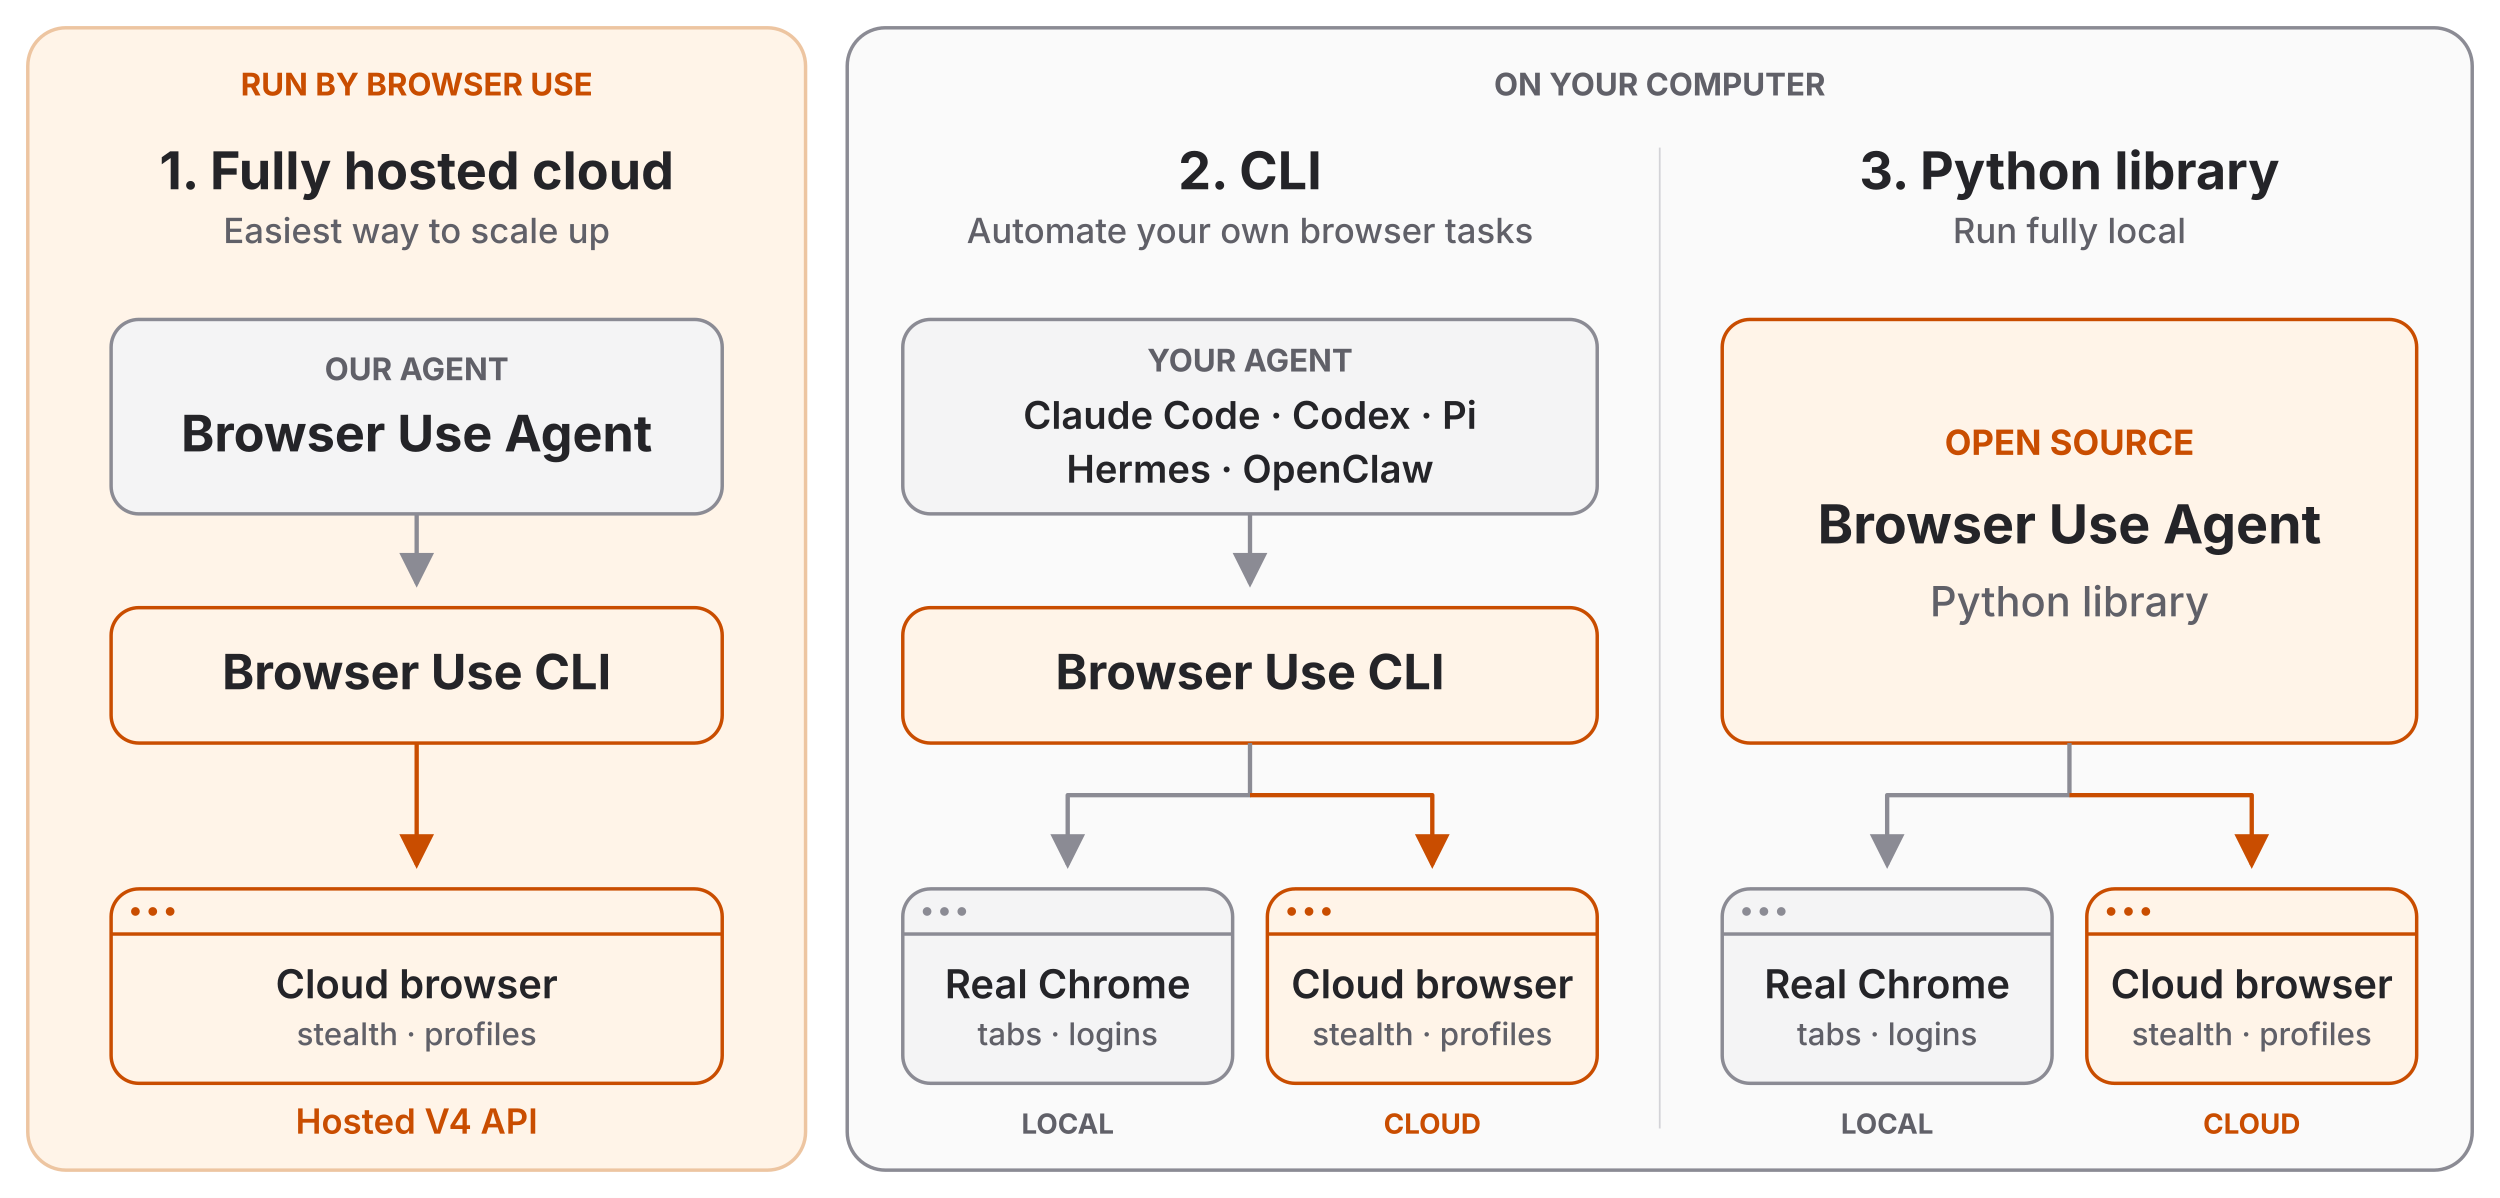
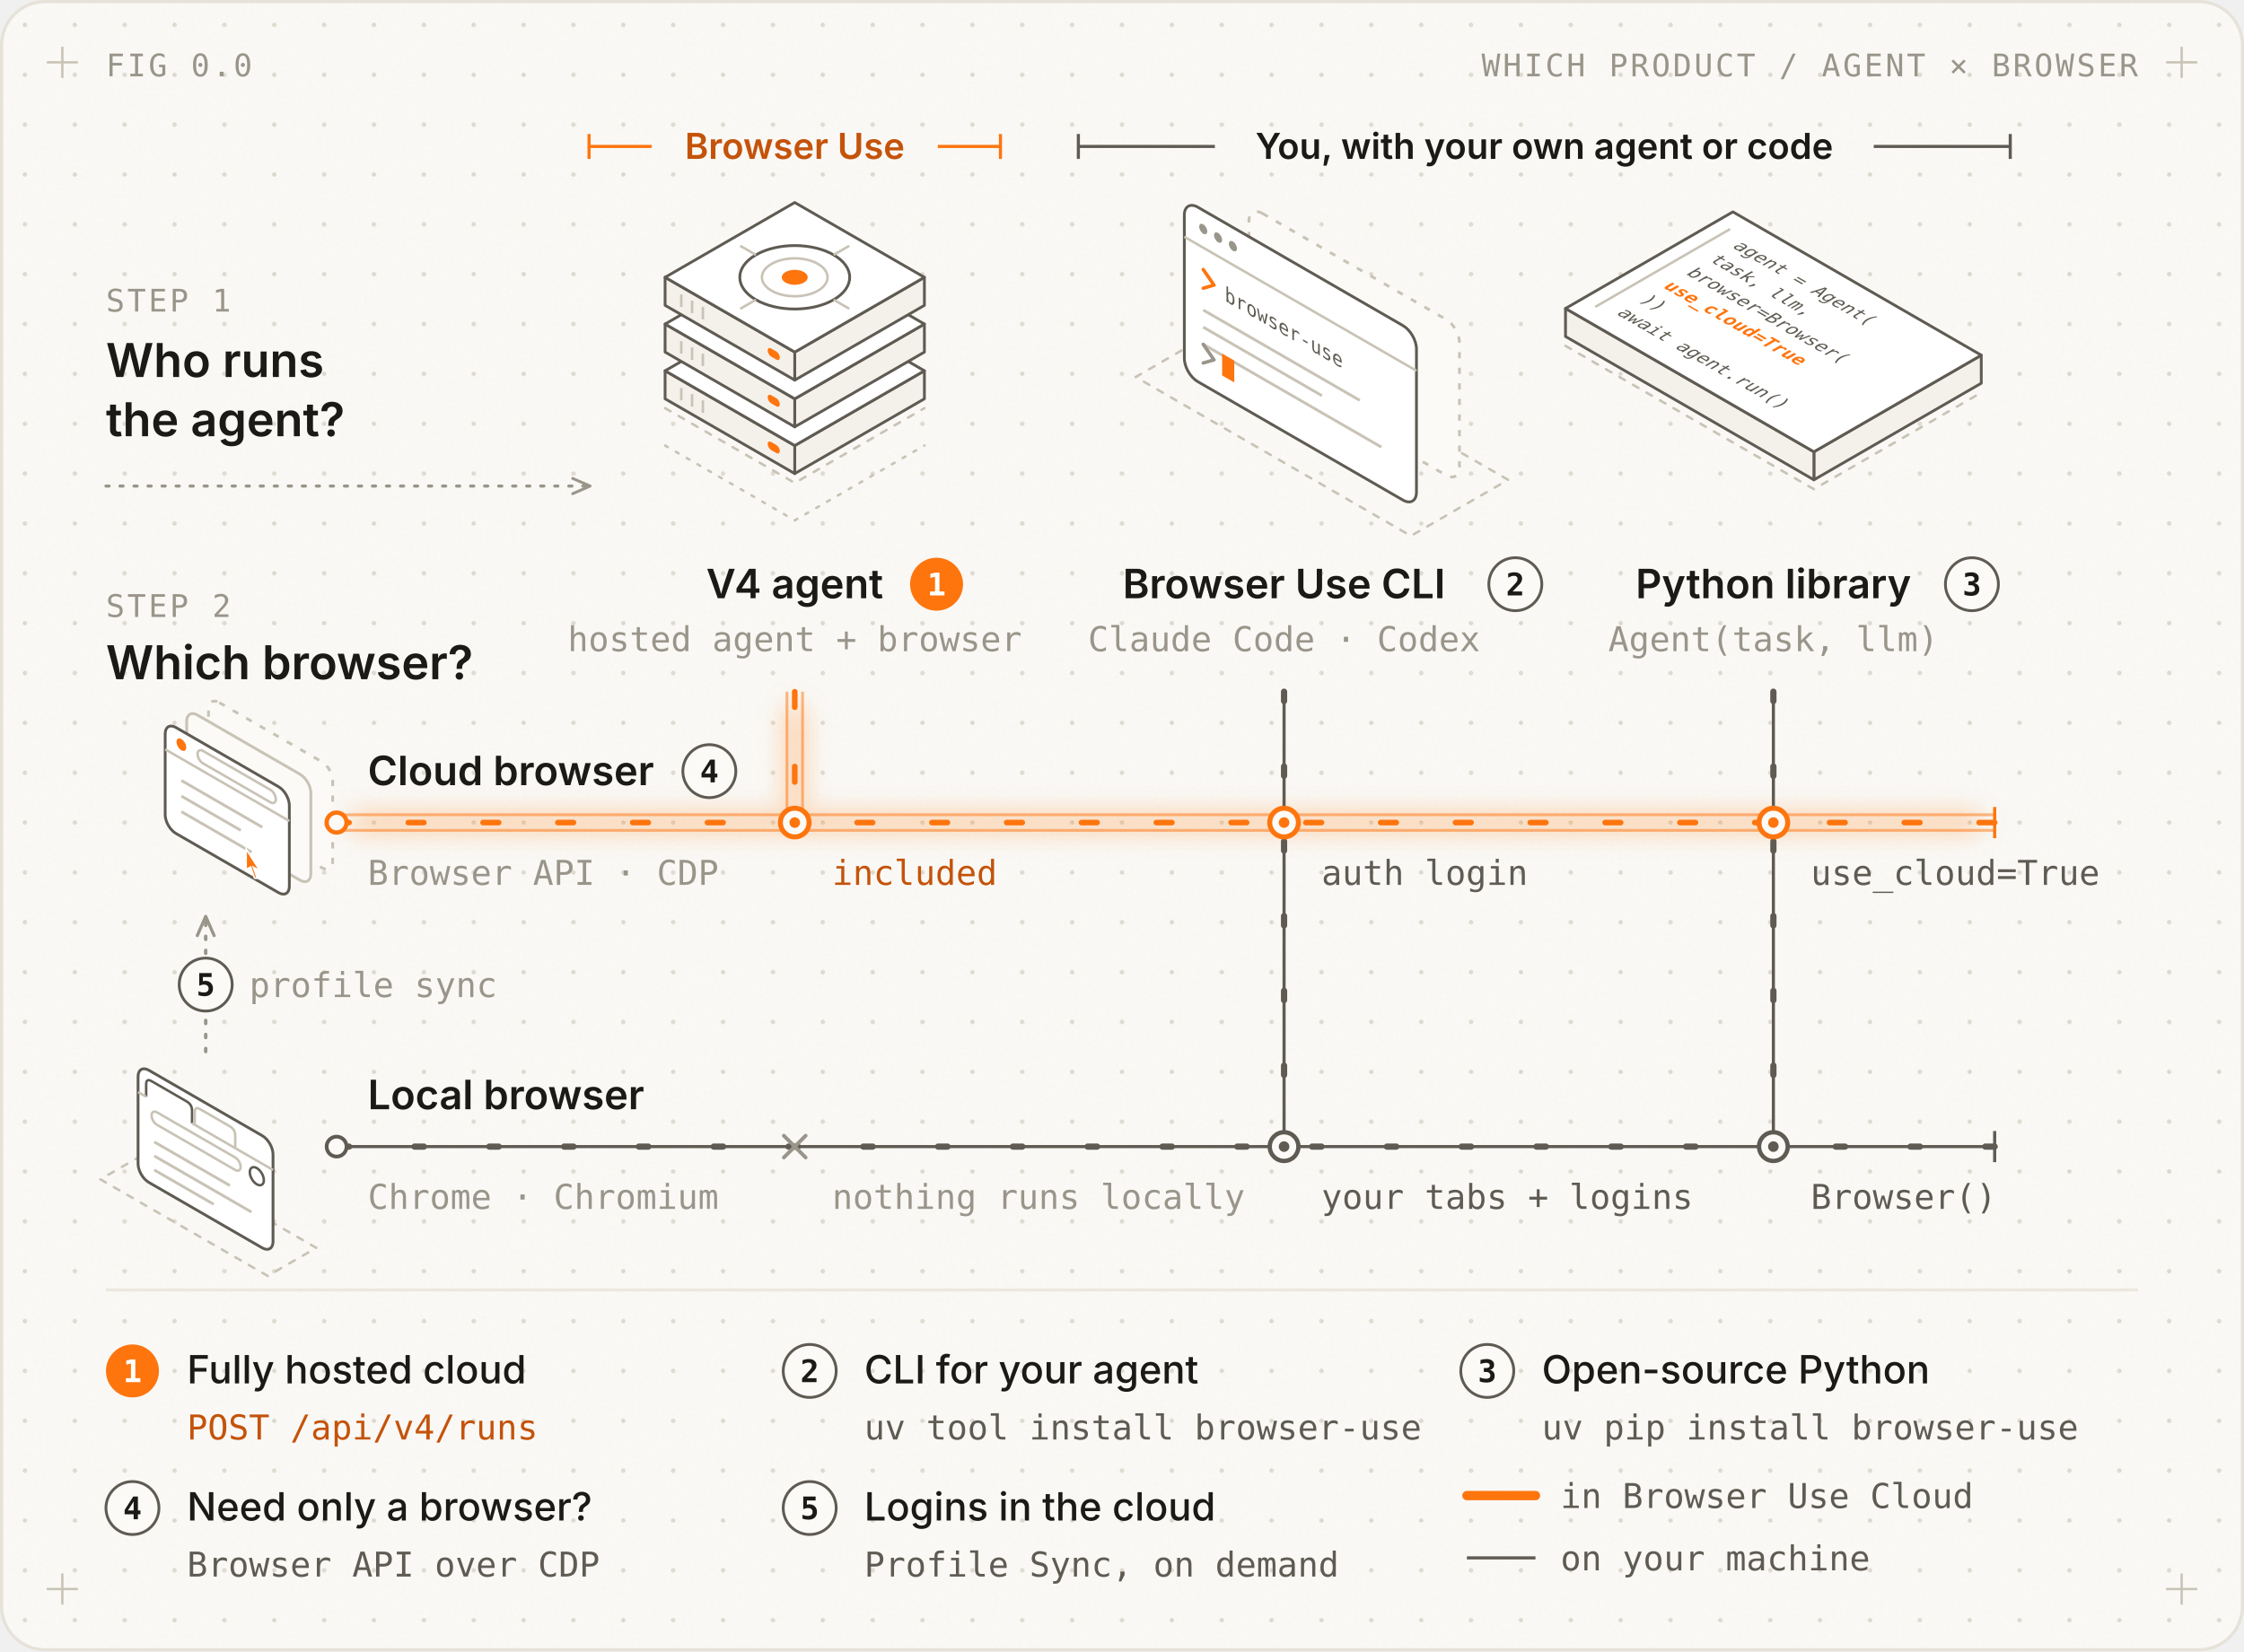
- <svg xmlns="http://www.w3.org/2000/svg" width="1440" height="690" viewBox="0 0 1440 690" role="img" aria-labelledby="title desc">
+ <svg xmlns="http://www.w3.org/2000/svg" viewBox="0 0 720 530" width="720" height="530" role="img" aria-labelledby="t d" fill="none">
+   <style>.s{font-family:Geist, Inter, -apple-system, BlinkMacSystemFont, 'Segoe UI', Helvetica, Arial, sans-serif}.m{font-family:'Geist Mono', ui-monospace, SFMono-Regular, Menlo, monospace}text{font-kerning:normal}@keyframes fl{to{stroke-dashoffset:24}}@keyframes fd{to{stroke-dashoffset:-24}}@keyframes sync{to{stroke-dashoffset:-9}}@keyframes led{0%,100%{fill-opacity:1}50%{fill-opacity:.15}}@keyframes blink{0%,49%{fill-opacity:1}50%,100%{fill-opacity:0}}@keyframes cur{0%,100%{transform:translate(0,0)}40%,60%{transform:translate(-14px,-7px)}}@keyframes live{0%,100%{fill-opacity:1}50%{fill-opacity:.25}}@media (prefers-reduced-motion:no-preference){.pkl{animation:fl 1.2s linear infinite}.pkd{animation:fd 1.4s linear infinite}.pks{animation:fd 2.1s linear infinite}.sync{animation:sync 1.6s linear infinite}.led{animation:led 2.4s ease-in-out infinite}.blink{animation:blink 1.1s steps(1) infinite}.cur{animation:cur 6s ease-in-out infinite}.live{animation:live 1.8s ease-in-out infinite}}@keyframes ng0{0%,0.00%{fill-opacity:0}0.50%,17.90%{fill-opacity:1}19.40%,100%{fill-opacity:0}}@media (prefers-reduced-motion:no-preference){.ng0{animation:ng0 12s linear infinite}}@keyframes ng1{0%,19.50%{fill-opacity:0}20.50%,57.90%{fill-opacity:1}59.40%,100%{fill-opacity:0}}@media (prefers-reduced-motion:no-preference){.ng1{animation:ng1 12s linear infinite}}@keyframes ng2{0%,59.50%{fill-opacity:0}60.50%,97.90%{fill-opacity:1}99.40%,100%{fill-opacity:0}}@media (prefers-reduced-motion:no-preference){.ng2{animation:ng2 12s linear infinite}}@keyframes st0{0%,0.00%{transform:translate(0px,0px);fill-opacity:0;stroke-opacity:0}0.60%{fill-opacity:1;stroke-opacity:1}3.56%{transform:translate(0.0px,42.0px)}16.00%{transform:translate(-147.0px,42.0px)}17.00%{fill-opacity:1;stroke-opacity:1}18.50%,100%{transform:translate(-147.0px,42.0px);fill-opacity:0;stroke-opacity:0}}@keyframes tr0{0%,0.00%{stroke-dashoffset:189.0;stroke-opacity:0}0.30%{stroke-opacity:1}3.56%{stroke-dashoffset:147.0}16.00%{stroke-dashoffset:0.0}17.40%{stroke-dashoffset:0;stroke-opacity:1}19.40%,100%{stroke-dashoffset:0;stroke-opacity:0}}@media (prefers-reduced-motion:no-preference){.st0{animation:st0 12s linear infinite}.tr0{animation:tr0 12s linear infinite}}@keyframes st1{0%,20.00%{transform:translate(0px,0px);fill-opacity:0;stroke-opacity:0}20.60%{fill-opacity:1;stroke-opacity:1}25.19%{transform:translate(0.0px,146.0px)}36.00%{transform:translate(-304.0px,146.0px)}37.00%{fill-opacity:1;stroke-opacity:1}38.50%,100%{transform:translate(-304.0px,146.0px);fill-opacity:0;stroke-opacity:0}}@keyframes tr1{0%,20.00%{stroke-dashoffset:450.0;stroke-opacity:0}20.30%{stroke-opacity:1}25.19%{stroke-dashoffset:304.0}36.00%{stroke-dashoffset:0.0}37.40%{stroke-dashoffset:0;stroke-opacity:1}39.40%,100%{stroke-dashoffset:0;stroke-opacity:0}}@media (prefers-reduced-motion:no-preference){.st1{animation:st1 12s linear infinite}.tr1{animation:tr1 12s linear infinite}}@keyframes st2{0%,40.00%{transform:translate(0px,0px);fill-opacity:0;stroke-opacity:0}40.60%{fill-opacity:1;stroke-opacity:1}41.94%{transform:translate(0.0px,42.0px)}56.00%{transform:translate(-304.0px,42.0px)}57.00%{fill-opacity:1;stroke-opacity:1}58.50%,100%{transform:translate(-304.0px,42.0px);fill-opacity:0;stroke-opacity:0}}@keyframes tr2{0%,40.00%{stroke-dashoffset:346.0;stroke-opacity:0}40.30%{stroke-opacity:1}41.94%{stroke-dashoffset:304.0}56.00%{stroke-dashoffset:0.0}57.40%{stroke-dashoffset:0;stroke-opacity:1}59.40%,100%{stroke-dashoffset:0;stroke-opacity:0}}@media (prefers-reduced-motion:no-preference){.st2{animation:st2 12s linear infinite}.tr2{animation:tr2 12s linear infinite}}@keyframes st3{0%,60.00%{transform:translate(0px,0px);fill-opacity:0;stroke-opacity:0}60.60%{fill-opacity:1;stroke-opacity:1}63.85%{transform:translate(0.0px,146.0px)}76.00%{transform:translate(-461.0px,146.0px)}77.00%{fill-opacity:1;stroke-opacity:1}78.50%,100%{transform:translate(-461.0px,146.0px);fill-opacity:0;stroke-opacity:0}}@keyframes tr3{0%,60.00%{stroke-dashoffset:607.0;stroke-opacity:0}60.30%{stroke-opacity:1}63.85%{stroke-dashoffset:461.0}76.00%{stroke-dashoffset:0.0}77.40%{stroke-dashoffset:0;stroke-opacity:1}79.40%,100%{stroke-dashoffset:0;stroke-opacity:0}}@media (prefers-reduced-motion:no-preference){.st3{animation:st3 12s linear infinite}.tr3{animation:tr3 12s linear infinite}}@keyframes st4{0%,80.00%{transform:translate(0px,0px);fill-opacity:0;stroke-opacity:0}80.60%{fill-opacity:1;stroke-opacity:1}81.34%{transform:translate(0.0px,42.0px)}96.00%{transform:translate(-461.0px,42.0px)}97.00%{fill-opacity:1;stroke-opacity:1}98.50%,100%{transform:translate(-461.0px,42.0px);fill-opacity:0;stroke-opacity:0}}@keyframes tr4{0%,80.00%{stroke-dashoffset:503.0;stroke-opacity:0}80.30%{stroke-opacity:1}81.34%{stroke-dashoffset:461.0}96.00%{stroke-dashoffset:0.0}97.40%{stroke-dashoffset:0;stroke-opacity:1}99.40%,100%{stroke-dashoffset:0;stroke-opacity:0}}@media (prefers-reduced-motion:no-preference){.st4{animation:st4 12s linear infinite}.tr4{animation:tr4 12s linear infinite}}</style>
  <defs>
-     <marker id="arrow" markerWidth="8" markerHeight="8" refX="7" refY="4" orient="auto">
-       <path d="M0 0L8 4L0 8Z" fill="#8B8B94" />
+     <pattern id="dots" width="16" height="16" patternUnits="userSpaceOnUse">
+       <circle cx="8" cy="8" r="0.7" fill="#DDD8CD" />
+     </pattern>
+     <filter id="grain" x="0" y="0" width="100%" height="100%">
+       <feTurbulence type="fractalNoise" baseFrequency="0.9" numOctaves="2" seed="7" stitchTiles="stitch" />
+       <feColorMatrix values="0 0 0 0 0.5  0 0 0 0 0.5  0 0 0 0 0.5  0 0 0 0.05 0" />
+     </filter>
+     <clipPath id="card">
+       <rect x="0.5" y="0.5" width="719" height="529" rx="14" />
+     </clipPath>
+     <marker id="ah" viewBox="0 0 10 10" refX="8.5" refY="5" markerWidth="7" markerHeight="7" orient="auto-start-reverse">
+       <path d="M1 1.5 L9 5 L1 8.5" stroke="#5F5B53" stroke-width="1.3" fill="none" stroke-linejoin="round" stroke-linecap="round" />
    </marker>
-     <marker id="cloud-arrow" markerWidth="8" markerHeight="8" refX="7" refY="4" orient="auto">
-       <path d="M0 0L8 4L0 8Z" fill="#C94D00" />
+     <marker id="ah3" viewBox="0 0 10 10" refX="8.5" refY="5" markerWidth="7" markerHeight="7" orient="auto-start-reverse">
+       <path d="M1 1.5 L9 5 L1 8.5" stroke="#9A958A" stroke-width="1.3" fill="none" stroke-linejoin="round" stroke-linecap="round" />
    </marker>
+     <filter id="glow" filterUnits="userSpaceOnUse" x="0" y="0" width="720" height="530">
+       <feGaussianBlur stdDeviation="4" />
+     </filter>
  </defs>
-   <rect width="1440" height="690" fill="#FFFFFF" />
-   <g font-family="Inter, ui-sans-serif, system-ui, sans-serif">
-     <rect x="16" y="16" width="448" height="658" rx="22" fill="#FFF4E8" stroke="#EDC5A1" stroke-width="2" />
-     <rect x="488" y="16" width="936" height="658" rx="22" fill="#FAFAFA" stroke="#8B8B94" stroke-width="2" />
-     <text x="240" y="55" text-anchor="middle" fill="#C94D00" font-size="18" font-weight="700">RUN BY BROWSER USE</text>
-     <text x="956" y="55" text-anchor="middle" fill="#606068" font-size="18" font-weight="700">ON YOUR COMPUTER</text>
-     <path d="M956 85V650" stroke="#8B8B94" stroke-opacity="0.35" />
-     <text x="240" y="109" text-anchor="middle" fill="#242428" font-size="30" font-weight="750">1. Fully hosted cloud</text>
-     <text x="720" y="109" text-anchor="middle" fill="#242428" font-size="30" font-weight="750">2. CLI</text>
-     <text x="1192" y="109" text-anchor="middle" fill="#242428" font-size="30" font-weight="750">3. Python library</text>
-     <text x="240" y="140" text-anchor="middle" fill="#606068" font-size="20" font-weight="450">Easiest way to scale up</text>
-     <text x="720" y="140" text-anchor="middle" fill="#606068" font-size="20" font-weight="450">Automate your own browser tasks</text>
-     <text x="1192" y="140" text-anchor="middle" fill="#606068" font-size="20" font-weight="450">Run fully local</text>
-     <rect x="64" y="184" width="352" height="112" rx="16" fill="#F4F4F5" stroke="#8B8B94" stroke-width="2" />
-     <text x="240" y="219" text-anchor="middle" fill="#606068" font-size="18" font-weight="700">OUR AGENT</text>
-     <text x="240" y="260" text-anchor="middle" fill="#242428" font-size="29" font-weight="750">Browser Use Agent</text>
-     <rect x="520" y="184" width="400" height="112" rx="16" fill="#F4F4F5" stroke="#8B8B94" stroke-width="2" />
-     <text x="720" y="214" text-anchor="middle" fill="#606068" font-size="18" font-weight="700">YOUR AGENT</text>
-     <text x="720" y="247" text-anchor="middle" fill="#242428" font-size="22" font-weight="600">Claude Code · Codex · Pi</text>
-     <text x="720" y="278" text-anchor="middle" fill="#242428" font-size="22" font-weight="600">Hermes · OpenClaw</text>
-     <rect x="992" y="184" width="400" height="244" rx="16" fill="#FFF4E8" stroke="#C94D00" stroke-width="2" />
-     <text x="1192" y="262" text-anchor="middle" fill="#C94D00" font-size="20" font-weight="700">OPEN SOURCE</text>
-     <text x="1192" y="313" text-anchor="middle" fill="#242428" font-size="31" font-weight="750">Browser Use Agent</text>
-     <text x="1192" y="355" text-anchor="middle" fill="#606068" font-size="24" font-weight="450">Python library</text>
-     <path d="M240 296V336" fill="none" stroke="#8B8B94" stroke-width="2.5" stroke-linejoin="round" marker-end="url(#arrow)" />
-     <path d="M720 296V336" fill="none" stroke="#8B8B94" stroke-width="2.5" stroke-linejoin="round" marker-end="url(#arrow)" />
-     <rect x="64" y="350" width="352" height="78" rx="16" fill="#FFF4E8" stroke="#C94D00" stroke-width="2" />
-     <text x="240.0" y="397" text-anchor="middle" fill="#242428" font-size="28" font-weight="750">Browser Use CLI</text>
-     <rect x="520" y="350" width="400" height="78" rx="16" fill="#FFF4E8" stroke="#C94D00" stroke-width="2" />
-     <text x="720.0" y="397" text-anchor="middle" fill="#242428" font-size="28" font-weight="750">Browser Use CLI</text>
-     <path d="M240 428V498" fill="none" stroke="#C94D00" stroke-width="2.5" stroke-linejoin="round" marker-end="url(#cloud-arrow)" />
-     <rect x="64" y="512" width="352" height="112" rx="16" fill="#FFF4E8" stroke="#C94D00" stroke-width="2" />
-     <path d="M64 538H416" stroke="#C94D00" stroke-width="2" />
-     <circle cx="78" cy="525" r="2.5" fill="#C94D00" />
-     <circle cx="88" cy="525" r="2.5" fill="#C94D00" />
-     <circle cx="98" cy="525" r="2.5" fill="#C94D00" />
-     <text x="240.0" y="575" text-anchor="middle" fill="#242428" font-size="23" font-weight="600">Cloud browser</text>
-     <text x="240.0" y="602" text-anchor="middle" fill="#606068" font-size="18" font-weight="450">stealth · profiles</text>
-     <text x="240" y="653" text-anchor="middle" fill="#C94D00" font-size="20" font-weight="600">Hosted V4 API</text>
-     <path d="M720 428V458H615V498" fill="none" stroke="#8B8B94" stroke-width="2.5" stroke-linejoin="round" marker-end="url(#arrow)" />
-     <path d="M720 458H825V498" fill="none" stroke="#C94D00" stroke-width="2.5" stroke-linejoin="round" marker-end="url(#cloud-arrow)" />
-     <text x="615" y="653" text-anchor="middle" fill="#606068" font-size="16" font-weight="700">LOCAL</text>
-     <text x="825" y="653" text-anchor="middle" fill="#C94D00" font-size="16" font-weight="700">CLOUD</text>
-     <rect x="520" y="512" width="190" height="112" rx="16" fill="#F4F4F5" stroke="#8B8B94" stroke-width="2" />
-     <path d="M520 538H710" stroke="#8B8B94" stroke-width="2" />
-     <circle cx="534" cy="525" r="2.5" fill="#8B8B94" />
-     <circle cx="544" cy="525" r="2.5" fill="#8B8B94" />
-     <circle cx="554" cy="525" r="2.5" fill="#8B8B94" />
-     <text x="615.0" y="575" text-anchor="middle" fill="#242428" font-size="23" font-weight="600">Real Chrome</text>
-     <text x="615.0" y="602" text-anchor="middle" fill="#606068" font-size="18" font-weight="450">tabs · logins</text>
-     <rect x="730" y="512" width="190" height="112" rx="16" fill="#FFF4E8" stroke="#C94D00" stroke-width="2" />
-     <path d="M730 538H920" stroke="#C94D00" stroke-width="2" />
-     <circle cx="744" cy="525" r="2.5" fill="#C94D00" />
-     <circle cx="754" cy="525" r="2.5" fill="#C94D00" />
-     <circle cx="764" cy="525" r="2.5" fill="#C94D00" />
-     <text x="825.0" y="575" text-anchor="middle" fill="#242428" font-size="23" font-weight="600">Cloud browser</text>
-     <text x="825.0" y="602" text-anchor="middle" fill="#606068" font-size="18" font-weight="450">stealth · profiles</text>
-     <path d="M1192 428V458H1087V498" fill="none" stroke="#8B8B94" stroke-width="2.5" stroke-linejoin="round" marker-end="url(#arrow)" />
-     <path d="M1192 458H1297V498" fill="none" stroke="#C94D00" stroke-width="2.5" stroke-linejoin="round" marker-end="url(#cloud-arrow)" />
-     <text x="1087" y="653" text-anchor="middle" fill="#606068" font-size="16" font-weight="700">LOCAL</text>
-     <text x="1297" y="653" text-anchor="middle" fill="#C94D00" font-size="16" font-weight="700">CLOUD</text>
-     <rect x="992" y="512" width="190" height="112" rx="16" fill="#F4F4F5" stroke="#8B8B94" stroke-width="2" />
-     <path d="M992 538H1182" stroke="#8B8B94" stroke-width="2" />
-     <circle cx="1006" cy="525" r="2.5" fill="#8B8B94" />
-     <circle cx="1016" cy="525" r="2.5" fill="#8B8B94" />
-     <circle cx="1026" cy="525" r="2.5" fill="#8B8B94" />
-     <text x="1087.0" y="575" text-anchor="middle" fill="#242428" font-size="23" font-weight="600">Real Chrome</text>
-     <text x="1087.0" y="602" text-anchor="middle" fill="#606068" font-size="18" font-weight="450">tabs · logins</text>
-     <rect x="1202" y="512" width="190" height="112" rx="16" fill="#FFF4E8" stroke="#C94D00" stroke-width="2" />
-     <path d="M1202 538H1392" stroke="#C94D00" stroke-width="2" />
-     <circle cx="1216" cy="525" r="2.5" fill="#C94D00" />
-     <circle cx="1226" cy="525" r="2.5" fill="#C94D00" />
-     <circle cx="1236" cy="525" r="2.5" fill="#C94D00" />
-     <text x="1297.0" y="575" text-anchor="middle" fill="#242428" font-size="23" font-weight="600">Cloud browser</text>
-     <text x="1297.0" y="602" text-anchor="middle" fill="#606068" font-size="18" font-weight="450">stealth · profiles</text>
-   </g>
+   <rect x="0.5" y="0.5" width="719" height="529" rx="14" fill="#FBFAF7" />
+   <g clip-path="url(#card)">
+     <rect width="720" height="530" fill="url(#dots)" />
+     <rect width="720" height="530" filter="url(#grain)" />
+   </g>
+   <rect x="0.5" y="0.5" width="719" height="529" rx="14" fill="none" stroke="#E6E2D9" />
+   <path d="M15 20h10M20 15v10" stroke="#C9C3B6" stroke-width="0.75" />
+   <path d="M695 20h10M700 15v10" stroke="#C9C3B6" stroke-width="0.75" />
+   <path d="M15 510h10M20 505v10" stroke="#C9C3B6" stroke-width="0.75" />
+   <path d="M695 510h10M700 505v10" stroke="#C9C3B6" stroke-width="0.75" />
+   <text x="34.0" y="24.5" font-size="10" fill="#9A958A" letter-spacing="0.08em" class="m">FIG 0.0</text>
+   <text x="686.0" y="24.5" font-size="10" fill="#9A958A" text-anchor="end" letter-spacing="0.08em" class="m">WHICH PRODUCT / AGENT × BROWSER</text>
+   <text x="34.0" y="100.0" font-size="10" fill="#9A958A" letter-spacing="0.08em" class="m">STEP 1</text>
+   <text x="34.0" y="121.0" font-size="15" fill="#1B1A17" font-weight="600" class="s">Who runs</text>
+   <text x="34.0" y="140.0" font-size="15" fill="#1B1A17" font-weight="600" class="s">the agent?</text>
+   <path d="M34 156H189" stroke="#9A958A" stroke-width="1" stroke-dasharray="1 3.5" stroke-linecap="round" marker-end="url(#ah3)" />
+   <path d="M189 43v8M321 43v8" stroke="#FE750E" stroke-width="1" />
+   <path d="M189 47H209.1M300.9 47H321" stroke="#FE750E" stroke-width="1" />
+   <text x="255.0" y="51.0" font-size="11.5" fill="#C4530A" font-weight="600" text-anchor="middle" class="s">Browser Use</text>
+   <path d="M346 43v8M645 43v8" stroke="#5F5B53" stroke-width="1" />
+   <path d="M346 47H389.8M601.2 47H645" stroke="#5F5B53" stroke-width="1" />
+   <text x="495.5" y="51.0" font-size="11.5" fill="#1B1A17" font-weight="600" text-anchor="middle" class="s">You, with your own agent or code</text>
+   <polyline points="213.4,131.0 255.0,155.0 296.6,131.0" stroke="#C9C3B6" stroke-width="0.8" stroke-dasharray="2 3" stroke-linejoin="round" stroke-linecap="round" />
+   <polyline points="213.4,143.0 255.0,167.0 296.6,143.0" stroke="#C9C3B6" stroke-width="0.8" stroke-dasharray="1 3" stroke-linejoin="round" stroke-linecap="round" />
+   <polygon points="296.6,119.0 255.0,143.0 255.0,152.0 296.6,128.0" fill="#F4F1EA" stroke="#5F5B53" stroke-width="0.9" stroke-linejoin="round" stroke-linecap="round" />
+   <polygon points="213.4,119.0 255.0,143.0 255.0,152.0 213.4,128.0" fill="#F4F1EA" stroke="#5F5B53" stroke-width="0.9" stroke-linejoin="round" stroke-linecap="round" />
+   <polygon points="255.0,95.0 296.6,119.0 255.0,143.0 213.4,119.0" fill="#FFFFFF" stroke="#5F5B53" stroke-width="0.9" stroke-linejoin="round" stroke-linecap="round" />
+   <g transform="matrix(0.866,0.5,0,1,213.4,128.0)">
+     <line x1="6" y1="-6.5" x2="6" y2="-2.5" stroke="#C9C3B6" stroke-width="0.8" vector-effect="non-scaling-stroke" />
+     <line x1="10" y1="-6.5" x2="10" y2="-2.5" stroke="#C9C3B6" stroke-width="0.8" vector-effect="non-scaling-stroke" />
+     <line x1="14" y1="-6.5" x2="14" y2="-2.5" stroke="#C9C3B6" stroke-width="0.8" vector-effect="non-scaling-stroke" />
+     <rect class="led" style="animation-delay:0.0s" x="38" y="-5.8" width="4.5" height="2.6" rx="1.3" fill="#FE750E" />
+   </g>
+   <polygon points="296.6,104.0 255.0,128.0 255.0,137.0 296.6,113.0" fill="#F4F1EA" stroke="#5F5B53" stroke-width="0.9" stroke-linejoin="round" stroke-linecap="round" />
+   <polygon points="213.4,104.0 255.0,128.0 255.0,137.0 213.4,113.0" fill="#F4F1EA" stroke="#5F5B53" stroke-width="0.9" stroke-linejoin="round" stroke-linecap="round" />
+   <polygon points="255.0,80.0 296.6,104.0 255.0,128.0 213.4,104.0" fill="#FFFFFF" stroke="#5F5B53" stroke-width="0.9" stroke-linejoin="round" stroke-linecap="round" />
+   <g transform="matrix(0.866,0.5,0,1,213.4,113.0)">
+     <line x1="6" y1="-6.5" x2="6" y2="-2.5" stroke="#C9C3B6" stroke-width="0.8" vector-effect="non-scaling-stroke" />
+     <line x1="10" y1="-6.5" x2="10" y2="-2.5" stroke="#C9C3B6" stroke-width="0.8" vector-effect="non-scaling-stroke" />
+     <line x1="14" y1="-6.5" x2="14" y2="-2.5" stroke="#C9C3B6" stroke-width="0.8" vector-effect="non-scaling-stroke" />
+     <rect class="led" style="animation-delay:-0.8s" x="38" y="-5.8" width="4.5" height="2.6" rx="1.3" fill="#FE750E" />
+   </g>
+   <polygon points="296.6,89.0 255.0,113.0 255.0,122.0 296.6,98.0" fill="#F4F1EA" stroke="#5F5B53" stroke-width="0.9" stroke-linejoin="round" stroke-linecap="round" />
+   <polygon points="213.4,89.0 255.0,113.0 255.0,122.0 213.4,98.0" fill="#F4F1EA" stroke="#5F5B53" stroke-width="0.9" stroke-linejoin="round" stroke-linecap="round" />
+   <polygon points="255.0,65.0 296.6,89.0 255.0,113.0 213.4,89.0" fill="#FFFFFF" stroke="#5F5B53" stroke-width="0.9" stroke-linejoin="round" stroke-linecap="round" />
+   <g transform="matrix(0.866,0.5,0,1,213.4,98.0)">
+     <line x1="6" y1="-6.5" x2="6" y2="-2.5" stroke="#C9C3B6" stroke-width="0.8" vector-effect="non-scaling-stroke" />
+     <line x1="10" y1="-6.5" x2="10" y2="-2.5" stroke="#C9C3B6" stroke-width="0.8" vector-effect="non-scaling-stroke" />
+     <line x1="14" y1="-6.5" x2="14" y2="-2.5" stroke="#C9C3B6" stroke-width="0.8" vector-effect="non-scaling-stroke" />
+     <rect class="led" style="animation-delay:-1.6s" x="38" y="-5.8" width="4.5" height="2.6" rx="1.3" fill="#FE750E" />
+   </g>
+   <g transform="matrix(0.866,0.5,-0.866,0.5,255.0,65.0)">
+     <circle cx="24.0" cy="24.0" r="14.4" stroke="#5F5B53" stroke-width="0.9" vector-effect="non-scaling-stroke" />
+     <circle cx="24.0" cy="24.0" r="8.6" stroke="#C9C3B6" stroke-width="0.8" vector-effect="non-scaling-stroke" />
+     <circle cx="24.0" cy="24.0" r="3.4" fill="#FE750E" />
+     <line x1="38.4" y1="24.0" x2="44.2" y2="24.0" stroke="#C9C3B6" stroke-width="0.8" vector-effect="non-scaling-stroke" />
+     <line x1="24.0" y1="38.4" x2="24.0" y2="44.2" stroke="#C9C3B6" stroke-width="0.8" vector-effect="non-scaling-stroke" />
+     <line x1="9.6" y1="24.0" x2="3.8" y2="24.0" stroke="#C9C3B6" stroke-width="0.8" vector-effect="non-scaling-stroke" />
+     <line x1="24.0" y1="9.6" x2="24.0" y2="3.8" stroke="#C9C3B6" stroke-width="0.8" vector-effect="non-scaling-stroke" />
+   </g>
+   <polygon points="395.5,103.0 483.9,154.0 452.7,172.0 364.4,121.0" stroke="#C9C3B6" stroke-width="0.8" stroke-dasharray="2 3" stroke-linejoin="round" stroke-linecap="round" />
+   <g transform="matrix(0.866,0.5,0,1,393.8,112.0)">
+     <rect x="8" y="-50" width="78" height="50" rx="5" fill="#FBFAF7" stroke="#C9C3B6" stroke-width="0.9" stroke-dasharray="2 3" vector-effect="non-scaling-stroke" />
+   </g>
+   <g transform="matrix(0.866,0.5,0,1,380.0,120.0)">
+     <rect x="0" y="-56" width="86" height="56" rx="5" fill="#FFFFFF" stroke="#5F5B53" stroke-width="0.9" vector-effect="non-scaling-stroke" />
+     <line x1="0" y1="-44" x2="86" y2="-44" stroke="#C9C3B6" stroke-width="0.8" vector-effect="non-scaling-stroke" />
+     <circle cx="7.0" cy="-50" r="1.5" fill="#9A958A" />
+     <circle cx="12.5" cy="-50" r="1.5" fill="#9A958A" />
+     <circle cx="18.0" cy="-50" r="1.5" fill="#9A958A" />
+     <path d="M7 -37 l4 3 l-4 3" stroke="#FE750E" stroke-width="1.1" stroke-linejoin="round" stroke-linecap="round" vector-effect="non-scaling-stroke" />
+     <text x="15" y="-31" font-size="6.6" class="m" fill="#5F5B53" aria-hidden="true">browser-use</text>
+     <line x1="7" y1="-24.0" x2="65" y2="-24.0" stroke="#C9C3B6" stroke-width="0.9" vector-effect="non-scaling-stroke" />
+     <line x1="7" y1="-18.5" x2="51" y2="-18.5" stroke="#C9C3B6" stroke-width="0.9" vector-effect="non-scaling-stroke" />
+     <line x1="7" y1="-13.0" x2="73" y2="-13.0" stroke="#C9C3B6" stroke-width="0.9" vector-effect="non-scaling-stroke" />
+     <path d="M7 -13 l4 3 l-4 3" stroke="#9A958A" stroke-width="1.1" stroke-linejoin="round" stroke-linecap="round" vector-effect="non-scaling-stroke" />
+     <rect class="blink" x="14" y="-13.5" width="4.5" height="7" fill="#FE750E" />
+   </g>
+   <polyline points="502.3,111.0 582.0,157.0 635.7,126.0" stroke="#C9C3B6" stroke-width="0.8" stroke-dasharray="2 3" stroke-linejoin="round" stroke-linecap="round" />
+   <polygon points="635.7,114.0 582.0,145.0 582.0,154.0 635.7,123.0" fill="#F4F1EA" stroke="#5F5B53" stroke-width="0.9" stroke-linejoin="round" stroke-linecap="round" />
+   <polygon points="502.3,99.0 582.0,145.0 582.0,154.0 502.3,108.0" fill="#F4F1EA" stroke="#5F5B53" stroke-width="0.9" stroke-linejoin="round" stroke-linecap="round" />
+   <polygon points="556.0,68.0 635.7,114.0 582.0,145.0 502.3,99.0" fill="#FFFFFF" stroke="#5F5B53" stroke-width="0.9" stroke-linejoin="round" stroke-linecap="round" />
+   <g transform="matrix(0.866,0.5,-0.866,0.5,556.0,68.0)" aria-hidden="true">
+     <text x="11" y="11.5" font-size="6.00" class="m" fill="#5F5B53">agent = Agent(</text>
+     <text x="11" y="20.1" font-size="6.00" class="m" fill="#5F5B53">  task, llm,</text>
+     <text x="11" y="28.7" font-size="6.00" class="m" fill="#5F5B53">  browser=Browser(</text>
+     <text x="11" y="37.2" font-size="6.00" class="m" fill="#FE750E" font-weight="600">    use_cloud=True</text>
+     <text x="11" y="45.8" font-size="6.00" class="m" fill="#5F5B53">))</text>
+     <text x="11" y="54.4" font-size="6.00" class="m" fill="#5F5B53">await agent.run()</text>
+     <line x1="5" y1="6" x2="5" y2="56" stroke="#C9C3B6" stroke-width="0.8" vector-effect="non-scaling-stroke" />
+   </g>
+   <rect class="ng0" x="213.5" y="175.5" width="111.1" height="24" rx="12" fill="#FFE6D2" fill-opacity="0" />
+   <text x="255.0" y="192.0" font-size="13" fill="#1B1A17" font-weight="600" text-anchor="middle" class="s">V4 agent</text>
+   <circle cx="300.5" cy="187.5" r="8.5" fill="#FE750E" />
+   <text x="300.5" y="191.1" font-size="10" fill="#FFFFFF" font-weight="600" text-anchor="middle" class="m">1</text>
+   <text x="255.0" y="209.0" font-size="11" fill="#9A958A" text-anchor="middle" class="m">hosted agent + browser</text>
+   <rect class="ng1" x="341.8" y="175.5" width="168.4" height="24" rx="12" fill="#FFE6D2" fill-opacity="0" />
+   <text x="412.0" y="192.0" font-size="13" fill="#1B1A17" font-weight="600" text-anchor="middle" class="s">Browser Use CLI</text>
+   <circle cx="486.2" cy="187.5" r="8.5" fill="#FBFAF7" stroke="#5F5B53" stroke-width="0.9" />
+   <text x="486.2" y="191.1" font-size="10" fill="#1B1A17" font-weight="600" text-anchor="middle" class="m">2</text>
+   <text x="412.0" y="209.0" font-size="11" fill="#9A958A" text-anchor="middle" class="m">Claude Code · Codex</text>
+   <rect class="ng2" x="509.3" y="175.5" width="147.5" height="24" rx="12" fill="#FFE6D2" fill-opacity="0" />
+   <text x="569.0" y="192.0" font-size="13" fill="#1B1A17" font-weight="600" text-anchor="middle" class="s">Python library</text>
+   <circle cx="632.7" cy="187.5" r="8.5" fill="#FBFAF7" stroke="#5F5B53" stroke-width="0.9" />
+   <text x="632.7" y="191.1" font-size="10" fill="#1B1A17" font-weight="600" text-anchor="middle" class="m">3</text>
+   <text x="569.0" y="209.0" font-size="11" fill="#9A958A" text-anchor="middle" class="m">Agent(task, llm)</text>
+   <text x="34.0" y="198.0" font-size="10" fill="#9A958A" letter-spacing="0.08em" class="m">STEP 2</text>
+   <text x="34.0" y="218.0" font-size="15" fill="#1B1A17" font-weight="600" class="s">Which browser?</text>
+   <g transform="matrix(0.866,0.5,0,1,66.9,257.5)">
+     <rect x="0" y="-34" width="46" height="34" rx="4" fill="#FBFAF7" stroke="#C9C3B6" stroke-width="0.9" stroke-dasharray="2 3" vector-effect="non-scaling-stroke" />
+   </g>
+   <g transform="matrix(0.866,0.5,0,1,59.9,261.5)">
+     <rect x="0" y="-34" width="46" height="34" rx="4" fill="#FBFAF7" stroke="#C9C3B6" stroke-width="0.9" vector-effect="non-scaling-stroke" />
+   </g>
+   <g transform="matrix(0.866,0.5,0,1,53.0,265.5)">
+     <rect x="0" y="-34" width="46" height="34" rx="4" fill="#FFFFFF" stroke="#5F5B53" stroke-width="0.9" vector-effect="non-scaling-stroke" />
+     <line x1="0" y1="-25" x2="46" y2="-25" stroke="#C9C3B6" stroke-width="0.8" vector-effect="non-scaling-stroke" />
+     <circle class="live" cx="6" cy="-29.5" r="1.8" fill="#FE750E" />
+     <rect x="12" y="-31.5" width="29" height="4" rx="2" stroke="#C9C3B6" stroke-width="0.8" vector-effect="non-scaling-stroke" />
+     <line x1="6" y1="-18" x2="36" y2="-18" stroke="#C9C3B6" stroke-width="0.9" vector-effect="non-scaling-stroke" />
+     <line x1="6" y1="-13" x2="28" y2="-13" stroke="#C9C3B6" stroke-width="0.9" vector-effect="non-scaling-stroke" />
+     <line x1="6" y1="-8" x2="32" y2="-8" stroke="#C9C3B6" stroke-width="0.9" vector-effect="non-scaling-stroke" />
+     <path class="cur" d="M30 -8 l0 6.5 l1.7 -1.6 l1.4 2.9 l1 -.5 l-1.4 -2.8 l2.4 -.1z" fill="#FE750E" stroke="#FFFFFF" stroke-width="0.5" vector-effect="non-scaling-stroke" />
+   </g>
+   <polygon points="47.8,369.5 101.5,400.5 85.9,409.5 32.2,378.5" stroke="#C9C3B6" stroke-width="0.8" stroke-dasharray="2 3" stroke-linejoin="round" stroke-linecap="round" />
+   <g transform="matrix(0.866,0.5,0,1,44.3,377.5)">
+     <rect x="0" y="-36" width="50" height="36" rx="4" fill="#FFFFFF" stroke="#5F5B53" stroke-width="0.9" vector-effect="non-scaling-stroke" />
+     <path d="M3 -27 v-4 q0 -2 2 -2 h13 q2 0 2 2 v4" stroke="#5F5B53" stroke-width="0.8" vector-effect="non-scaling-stroke" />
+     <path d="M21 -27 v-4 q0 -2 2 -2 h11 q2 0 2 2 v4" stroke="#C9C3B6" stroke-width="0.8" vector-effect="non-scaling-stroke" />
+     <line x1="0" y1="-27" x2="3" y2="-27" stroke="#C9C3B6" stroke-width="0.8" vector-effect="non-scaling-stroke" />
+     <line x1="20" y1="-27" x2="50" y2="-27" stroke="#C9C3B6" stroke-width="0.8" vector-effect="non-scaling-stroke" />
+     <circle cx="44" cy="-22" r="2.6" stroke="#5F5B53" stroke-width="0.8" vector-effect="non-scaling-stroke" />
+     <rect x="5" y="-24" width="33" height="4" rx="2" stroke="#C9C3B6" stroke-width="0.8" vector-effect="non-scaling-stroke" />
+     <line x1="6" y1="-14.0" x2="34" y2="-14.0" stroke="#C9C3B6" stroke-width="0.9" vector-effect="non-scaling-stroke" />
+     <line x1="6" y1="-9.5" x2="42" y2="-9.5" stroke="#C9C3B6" stroke-width="0.9" vector-effect="non-scaling-stroke" />
+     <line x1="6" y1="-5.0" x2="28" y2="-5.0" stroke="#C9C3B6" stroke-width="0.9" vector-effect="non-scaling-stroke" />
+   </g>
+   <rect x="112.0" y="261.0" width="524.0" height="6" rx="3" fill="#FE750E" fill-opacity="0.35" filter="url(#glow)" />
+   <line x1="640.0" y1="261.5" x2="108.0" y2="261.5" stroke="#FE750E" stroke-width="0.9" stroke-opacity=".5" />
+   <line x1="640.0" y1="266.5" x2="108.0" y2="266.5" stroke="#FE750E" stroke-width="0.9" stroke-opacity=".5" />
+   <line class="pkl" x1="640.0" y1="264.0" x2="108.0" y2="264.0" stroke="#FE750E" stroke-width="1.8" stroke-linecap="round" stroke-dasharray="5 19" />
+   <circle cx="108.0" cy="264" r="3.2" fill="#FBFAF7" stroke="#FE750E" stroke-width="1.4" />
+   <line x1="640.0" y1="368.0" x2="108.0" y2="368.0" stroke="#5F5B53" stroke-width="1.0" />
+   <line class="pkl" x1="640.0" y1="368.0" x2="108.0" y2="368.0" stroke="#5F5B53" stroke-width="2" stroke-linecap="round" stroke-dasharray="3 21" />
+   <circle cx="108.0" cy="368" r="3.2" fill="#FBFAF7" stroke="#5F5B53" stroke-width="1.2" />
+   <path d="M640 259v10" stroke="#FE750E" stroke-width="1" />
+   <path d="M640 363v10" stroke="#5F5B53" stroke-width="1" />
+   <text x="118.0" y="252.0" font-size="13" fill="#1B1A17" font-weight="600" class="s">Cloud browser</text>
+   <text x="118.0" y="284.0" font-size="11" fill="#9A958A" class="m">Browser API · CDP</text>
+   <circle cx="227.6" cy="247.5" r="8.5" fill="#FBFAF7" stroke="#5F5B53" stroke-width="0.9" />
+   <text x="227.6" y="251.1" font-size="10" fill="#1B1A17" font-weight="600" text-anchor="middle" class="m">4</text>
+   <text x="118.0" y="356.0" font-size="13" fill="#1B1A17" font-weight="600" class="s">Local browser</text>
+   <text x="118.0" y="388.0" font-size="11" fill="#9A958A" class="m">Chrome · Chromium</text>
+   <line class="sync" x1="66.0" y1="337.5" x2="66.0" y2="294.5" stroke="#9A958A" stroke-width="1.1" stroke-dasharray="1 3.5" stroke-linecap="round" marker-end="url(#ah3)" />
+   <circle cx="66.0" cy="316.0" r="8.5" fill="#FBFAF7" stroke="#5F5B53" stroke-width="0.9" />
+   <text x="66.0" y="319.6" font-size="10" fill="#1B1A17" font-weight="600" text-anchor="middle" class="m">5</text>
+   <text x="80.0" y="320.0" font-size="11" fill="#9A958A" class="m">profile sync</text>
+   <rect x="252.0" y="226.0" width="6" height="34.0" rx="3" fill="#FE750E" fill-opacity="0.35" filter="url(#glow)" />
+   <line x1="252.5" y1="222.0" x2="252.5" y2="264.0" stroke="#FE750E" stroke-width="0.9" stroke-opacity=".5" />
+   <line x1="257.5" y1="222.0" x2="257.5" y2="264.0" stroke="#FE750E" stroke-width="0.9" stroke-opacity=".5" />
+   <line class="pkd" x1="255.0" y1="222.0" x2="255.0" y2="264.0" stroke="#FE750E" stroke-width="1.8" stroke-linecap="round" stroke-dasharray="5 19" />
+   <circle cx="255.0" cy="264.0" r="4.6" fill="#FBFAF7" stroke="#FE750E" stroke-width="1.6" />
+   <circle cx="255.0" cy="264.0" r="1.7" fill="#FE750E" />
+   <text x="267.0" y="284.0" font-size="11" fill="#C4530A" class="m">included</text>
+   <text x="267.0" y="388.0" font-size="11" fill="#9A958A" class="m">nothing runs locally</text>
+   <path d="M251.5 364.5l7 7M258.5 364.5l-7 7" stroke="#9A958A" stroke-width="1.2" stroke-linecap="round" />
+   <line x1="412.0" y1="222.0" x2="412.0" y2="368.0" stroke="#5F5B53" stroke-width="1.0" />
+   <line class="pkd" x1="412.0" y1="222.0" x2="412.0" y2="368.0" stroke="#5F5B53" stroke-width="2" stroke-linecap="round" stroke-dasharray="3 21" />
+   <circle cx="412.0" cy="264.0" r="4.6" fill="#FBFAF7" stroke="#FE750E" stroke-width="1.6" />
+   <circle cx="412.0" cy="264.0" r="1.7" fill="#FE750E" />
+   <circle cx="412.0" cy="368.0" r="4.6" fill="#FBFAF7" stroke="#5F5B53" stroke-width="1.4" />
+   <circle cx="412.0" cy="368.0" r="1.7" fill="#5F5B53" />
+   <text x="424.0" y="284.0" font-size="11" fill="#5F5B53" class="m">auth login</text>
+   <text x="424.0" y="388.0" font-size="11" fill="#5F5B53" class="m">your tabs + logins</text>
+   <line x1="569.0" y1="222.0" x2="569.0" y2="368.0" stroke="#5F5B53" stroke-width="1.0" />
+   <line class="pkd" x1="569.0" y1="222.0" x2="569.0" y2="368.0" stroke="#5F5B53" stroke-width="2" stroke-linecap="round" stroke-dasharray="3 21" />
+   <circle cx="569.0" cy="264.0" r="4.6" fill="#FBFAF7" stroke="#FE750E" stroke-width="1.6" />
+   <circle cx="569.0" cy="264.0" r="1.7" fill="#FE750E" />
+   <circle cx="569.0" cy="368.0" r="4.6" fill="#FBFAF7" stroke="#5F5B53" stroke-width="1.4" />
+   <circle cx="569.0" cy="368.0" r="1.7" fill="#5F5B53" />
+   <text x="581.0" y="284.0" font-size="11" fill="#5F5B53" class="m">use_cloud=True</text>
+   <text x="581.0" y="388.0" font-size="11" fill="#5F5B53" class="m">Browser()</text>
+   <polyline class="tr0" points="255.0,222.0 255.0,264.0 108.0,264.0" stroke="#FE750E" stroke-width="2.4" stroke-linejoin="round" stroke-dasharray="189.0 199.0" stroke-dashoffset="189.0" stroke-opacity="0" />
+   <circle class="st0" cx="255.0" cy="222.0" r="4.2" fill="#FE750E" stroke="#FBFAF7" stroke-width="1.6" fill-opacity="0" stroke-opacity="0" />
+   <polyline class="tr1" points="412.0,222.0 412.0,368.0 108.0,368.0" stroke="#1B1A17" stroke-width="1.8" stroke-linejoin="round" stroke-dasharray="450.0 460.0" stroke-dashoffset="450.0" stroke-opacity="0" />
+   <circle class="st1" cx="412.0" cy="222.0" r="4.2" fill="#1B1A17" stroke="#FBFAF7" stroke-width="1.6" fill-opacity="0" stroke-opacity="0" />
+   <polyline class="tr2" points="412.0,222.0 412.0,264.0 108.0,264.0" stroke="#FE750E" stroke-width="2.4" stroke-linejoin="round" stroke-dasharray="346.0 356.0" stroke-dashoffset="346.0" stroke-opacity="0" />
+   <circle class="st2" cx="412.0" cy="222.0" r="4.2" fill="#FE750E" stroke="#FBFAF7" stroke-width="1.6" fill-opacity="0" stroke-opacity="0" />
+   <polyline class="tr3" points="569.0,222.0 569.0,368.0 108.0,368.0" stroke="#1B1A17" stroke-width="1.8" stroke-linejoin="round" stroke-dasharray="607.0 617.0" stroke-dashoffset="607.0" stroke-opacity="0" />
+   <circle class="st3" cx="569.0" cy="222.0" r="4.2" fill="#1B1A17" stroke="#FBFAF7" stroke-width="1.6" fill-opacity="0" stroke-opacity="0" />
+   <polyline class="tr4" points="569.0,222.0 569.0,264.0 108.0,264.0" stroke="#FE750E" stroke-width="2.4" stroke-linejoin="round" stroke-dasharray="503.0 513.0" stroke-dashoffset="503.0" stroke-opacity="0" />
+   <circle class="st4" cx="569.0" cy="222.0" r="4.2" fill="#FE750E" stroke="#FBFAF7" stroke-width="1.6" fill-opacity="0" stroke-opacity="0" />
+   <line x1="34" y1="414" x2="686" y2="414" stroke="#ECE8DF" stroke-width="1" />
+   <circle cx="42.5" cy="440.0" r="8.5" fill="#FE750E" />
+   <text x="42.5" y="443.6" font-size="10" fill="#FFFFFF" font-weight="600" text-anchor="middle" class="m">1</text>
+   <text x="60.0" y="444.0" font-size="12.5" fill="#1B1A17" font-weight="500" class="s">Fully hosted cloud</text>
+   <text x="60.0" y="462.0" font-size="11" fill="#C4530A" class="m">POST /api/v4/runs</text>
+   <circle cx="259.8" cy="440.0" r="8.5" fill="#FBFAF7" stroke="#5F5B53" stroke-width="0.9" />
+   <text x="259.8" y="443.6" font-size="10" fill="#1B1A17" font-weight="600" text-anchor="middle" class="m">2</text>
+   <text x="277.3" y="444.0" font-size="12.5" fill="#1B1A17" font-weight="500" class="s">CLI for your agent</text>
+   <text x="277.3" y="462.0" font-size="11" fill="#5F5B53" class="m">uv tool install browser-use</text>
+   <circle cx="477.2" cy="440.0" r="8.5" fill="#FBFAF7" stroke="#5F5B53" stroke-width="0.9" />
+   <text x="477.2" y="443.6" font-size="10" fill="#1B1A17" font-weight="600" text-anchor="middle" class="m">3</text>
+   <text x="494.7" y="444.0" font-size="12.5" fill="#1B1A17" font-weight="500" class="s">Open-source Python</text>
+   <text x="494.7" y="462.0" font-size="11" fill="#5F5B53" class="m">uv pip install browser-use</text>
+   <circle cx="42.5" cy="484.0" r="8.5" fill="#FBFAF7" stroke="#5F5B53" stroke-width="0.9" />
+   <text x="42.5" y="487.6" font-size="10" fill="#1B1A17" font-weight="600" text-anchor="middle" class="m">4</text>
+   <text x="60.0" y="488.0" font-size="12.5" fill="#1B1A17" font-weight="500" class="s">Need only a browser?</text>
+   <text x="60.0" y="506.0" font-size="11" fill="#5F5B53" class="m">Browser API over CDP</text>
+   <circle cx="259.8" cy="484.0" r="8.5" fill="#FBFAF7" stroke="#5F5B53" stroke-width="0.9" />
+   <text x="259.8" y="487.6" font-size="10" fill="#1B1A17" font-weight="600" text-anchor="middle" class="m">5</text>
+   <text x="277.3" y="488.0" font-size="12.5" fill="#1B1A17" font-weight="500" class="s">Logins in the cloud</text>
+   <text x="277.3" y="506.0" font-size="11" fill="#5F5B53" class="m">Profile Sync, on demand</text>
+   <line x1="470.667" y1="480" x2="492.667" y2="480" stroke="#FE750E" stroke-width="3" stroke-linecap="round" />
+   <text x="500.7" y="484.0" font-size="11" fill="#5F5B53" class="m">in Browser Use Cloud</text>
+   <line x1="470.667" y1="500" x2="492.667" y2="500" stroke="#5F5B53" stroke-width="1" />
+   <text x="500.7" y="504.0" font-size="11" fill="#5F5B53" class="m">on your machine</text>
</svg>
